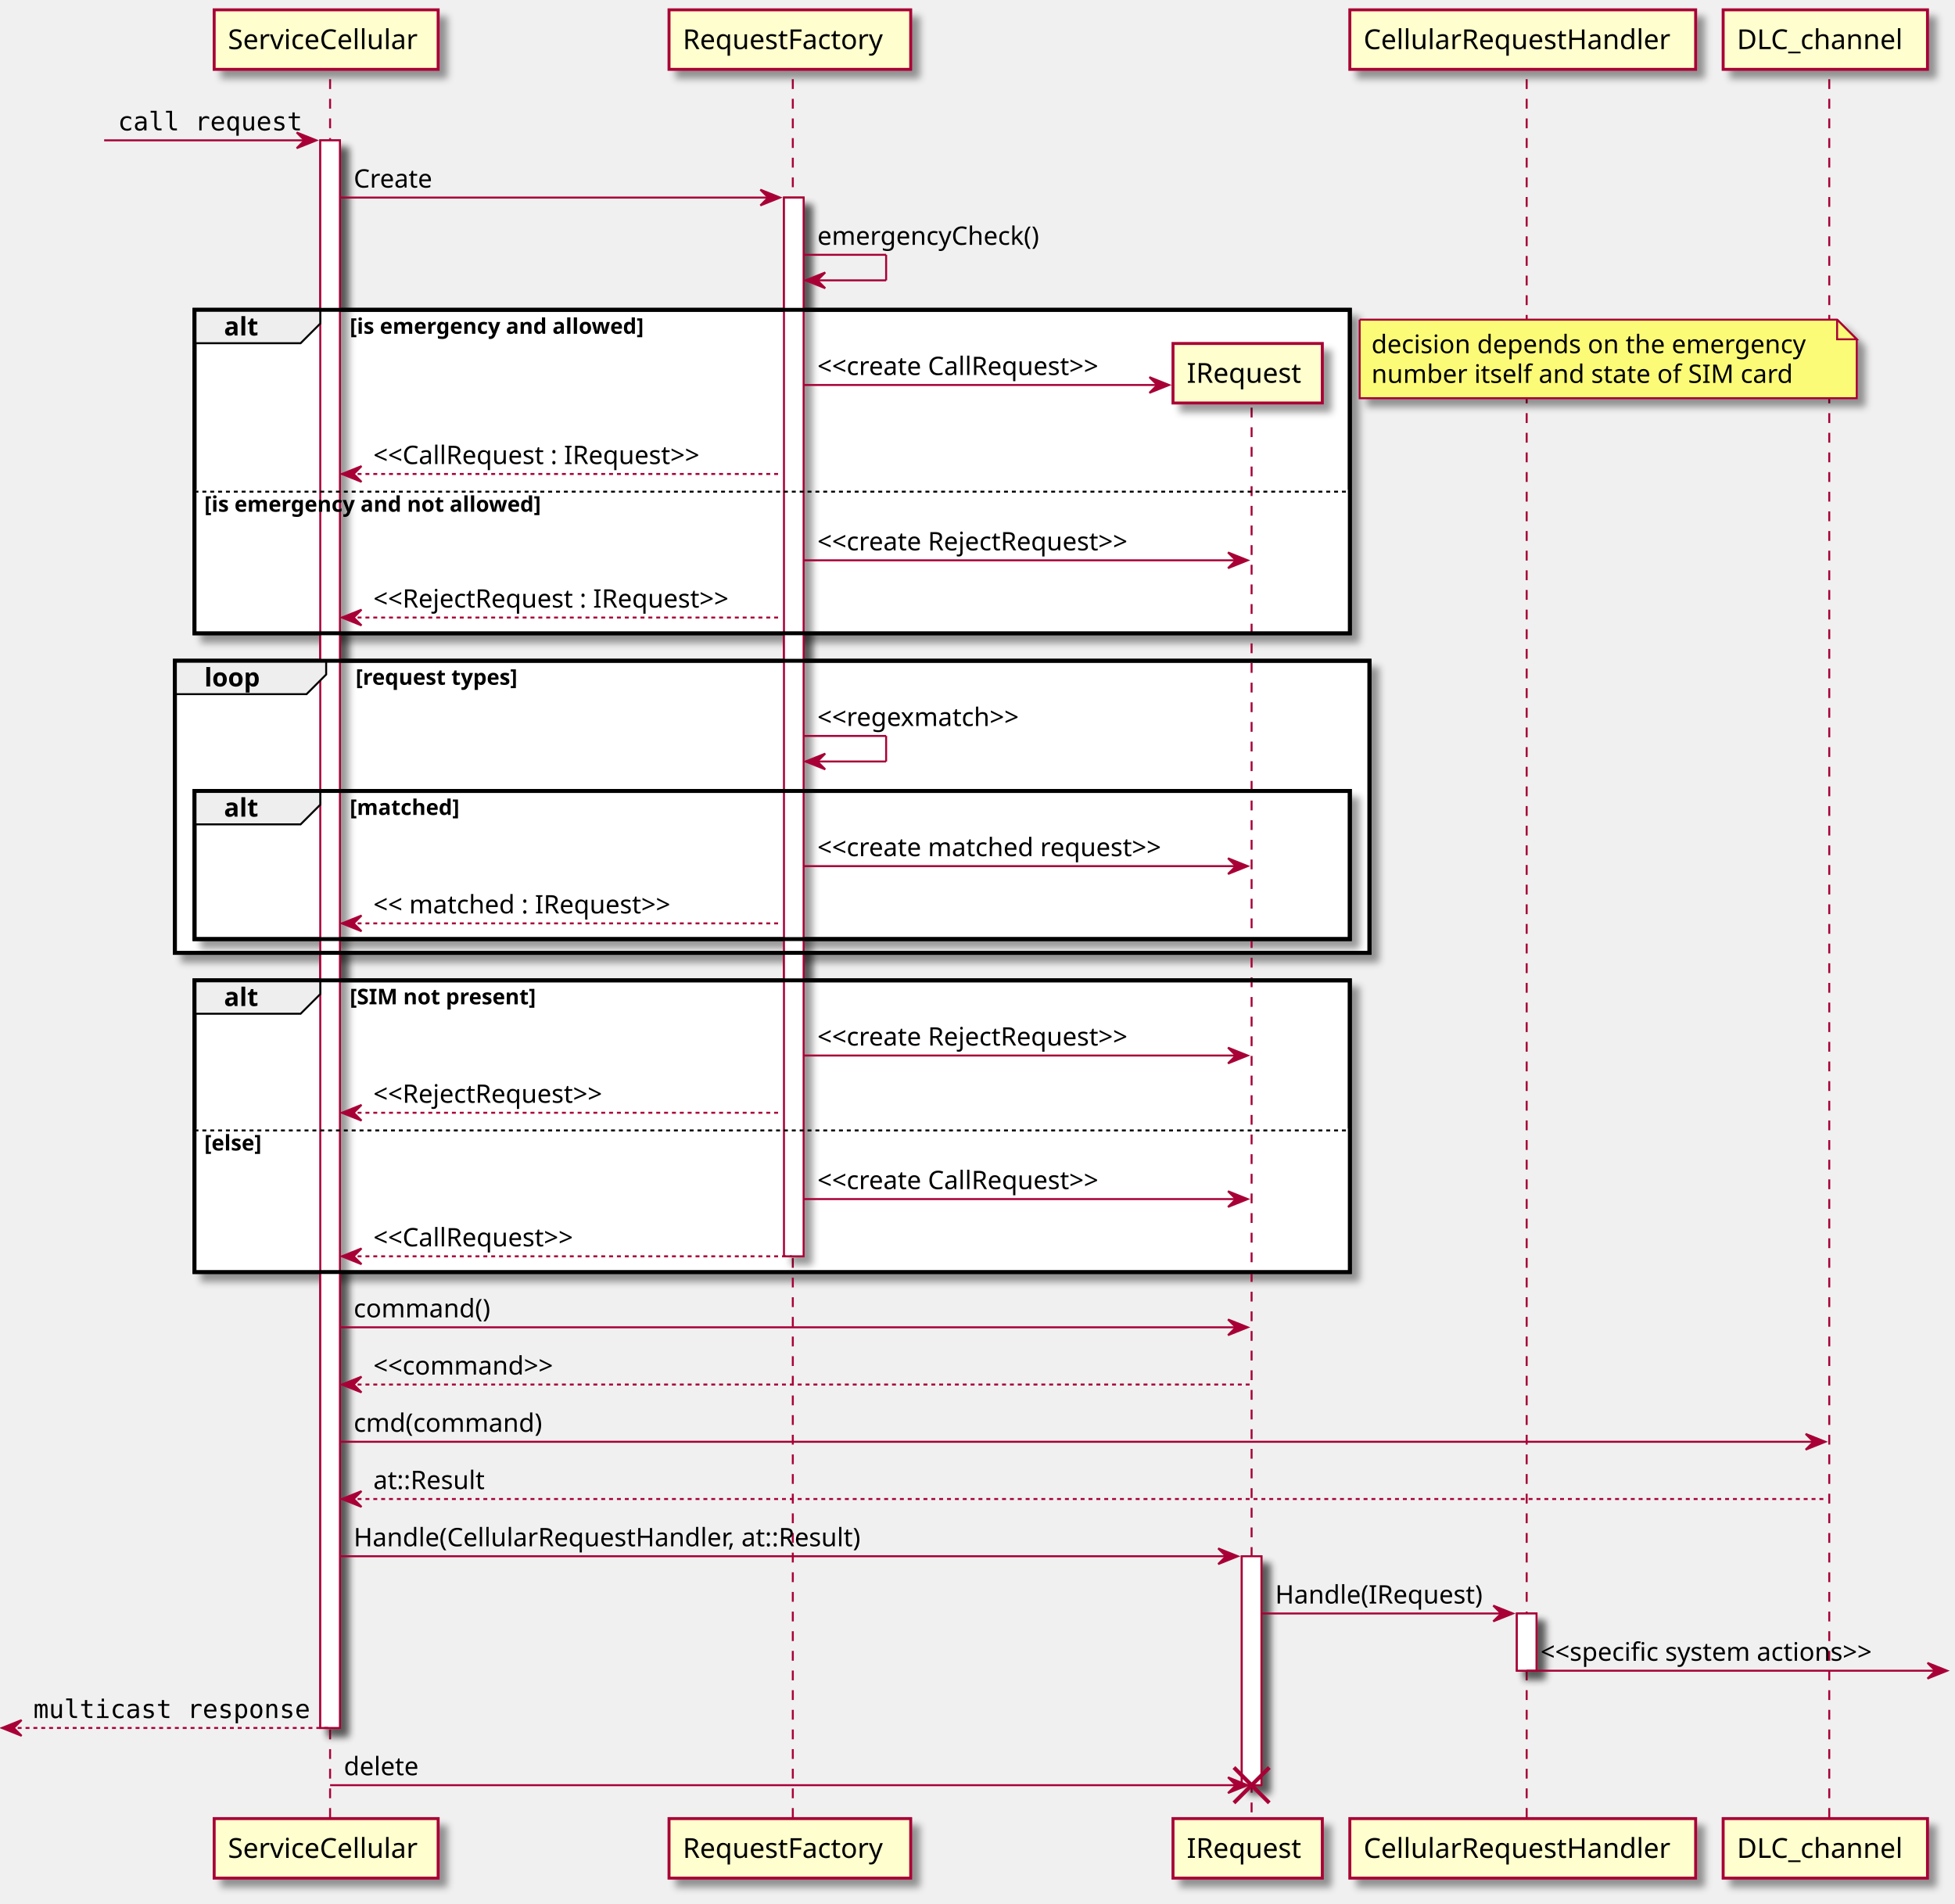
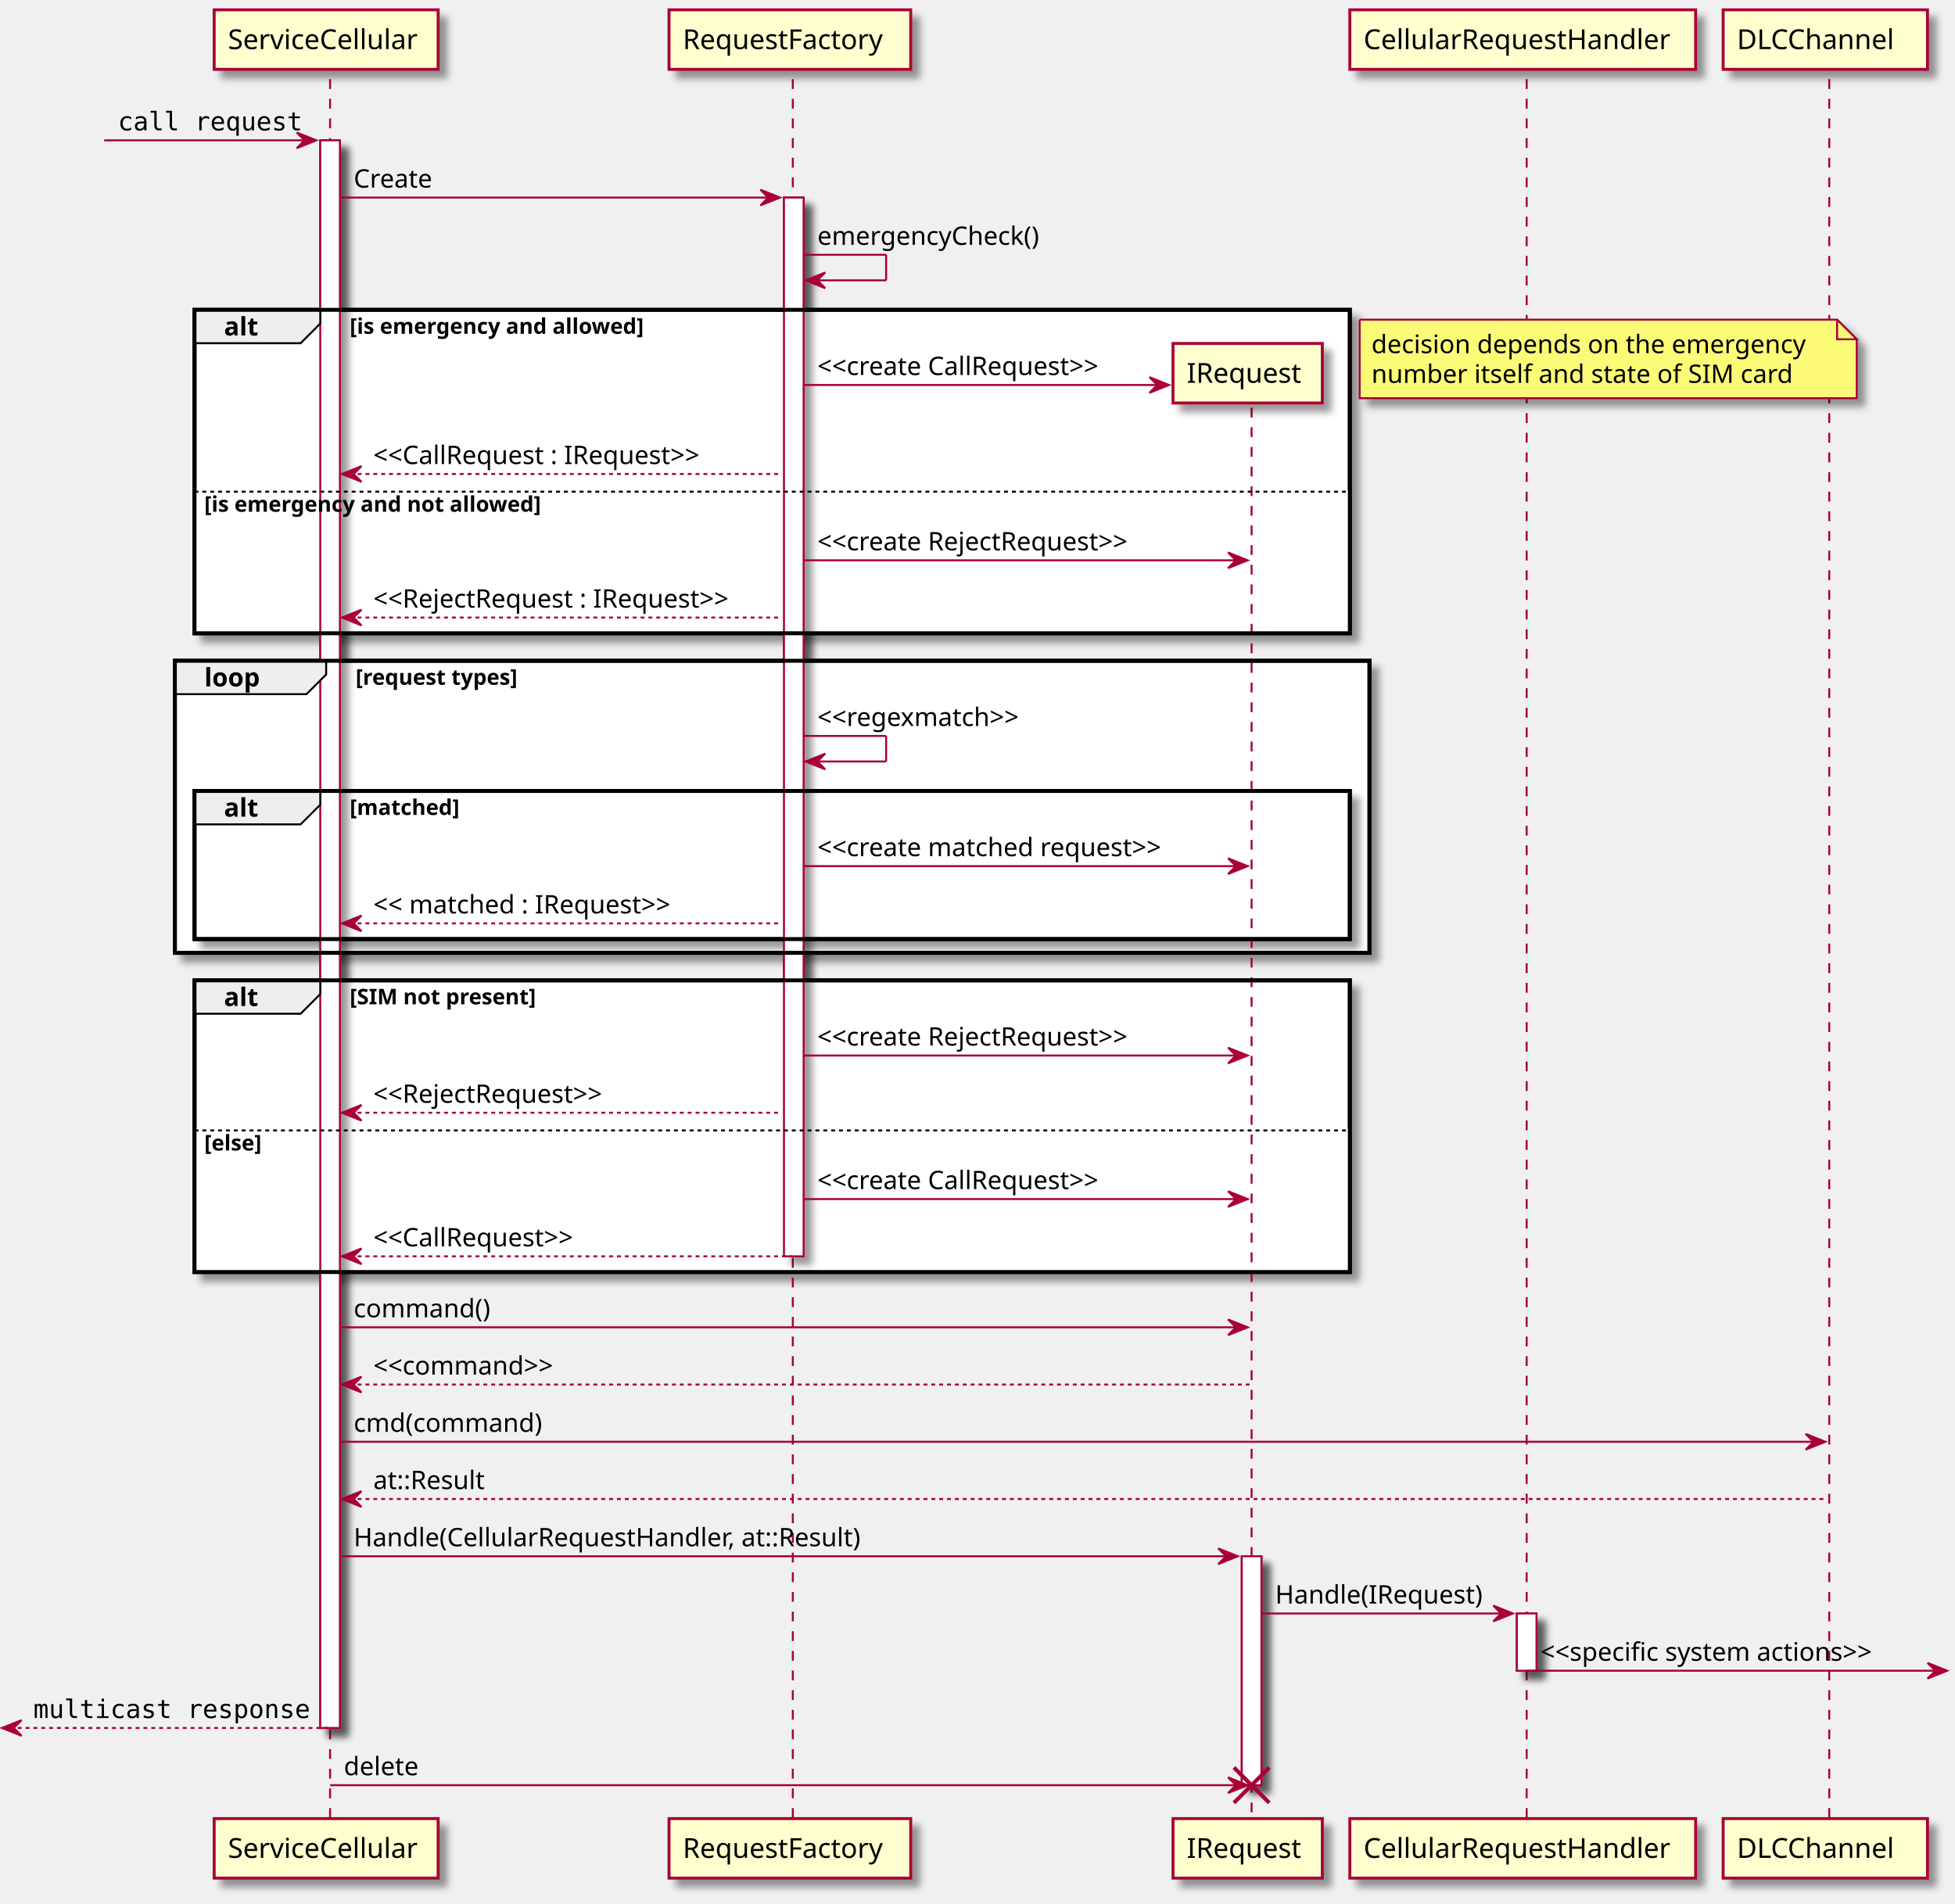
<svg xmlns="http://www.w3.org/2000/svg" contentScriptType="application/ecmascript" contentStyleType="text/css" height="969px" preserveAspectRatio="none" style="width:995px;height:969px;" version="1.1" viewBox="0 0 995 969" width="995px" zoomAndPan="magnify">
  <defs>
    <filter height="300%" id="f1ke4x5lxerpcl" width="300%" x="-1" y="-1">
      <feGaussianBlur result="blurOut" stdDeviation="2.0" />
      <feColorMatrix in="blurOut" result="blurOut2" type="matrix" values="0 0 0 0 0 0 0 0 0 0 0 0 0 0 0 0 0 0 .4 0" />
      <feOffset dx="4.0" dy="4.0" in="blurOut2" result="blurOut3" />
      <feBlend in="SourceGraphic" in2="blurOut3" mode="normal" />
    </filter>
  </defs>
  <g>
    <rect fill="#FFFFFF" filter="url(#f1ke4x5lxerpcl)" height="808.094" style="stroke:#A80036;stroke-width:1.0;" width="10" x="163" y="71.43" />
    <rect fill="#FFFFFF" filter="url(#f1ke4x5lxerpcl)" height="538.898" style="stroke:#A80036;stroke-width:1.0;" width="10" x="399" y="100.562" />
    <rect fill="#FFFFFF" filter="url(#f1ke4x5lxerpcl)" height="116.531" style="stroke:#A80036;stroke-width:1.0;" width="10" x="632" y="792.125" />
    <rect fill="#FFFFFF" filter="url(#f1ke4x5lxerpcl)" height="29.133" style="stroke:#A80036;stroke-width:1.0;" width="10" x="772" y="821.258" />
    <rect fill="#FFFFFF" filter="url(#f1ke4x5lxerpcl)" height="164.633" style="stroke:#000000;stroke-width:2.0;" width="588" x="99" y="157.695" />
    <rect fill="#FFFFFF" height="73.07" style="stroke:none;stroke-width:1.0;" width="588" x="99" y="249.258" />
    <rect fill="#FFFFFF" filter="url(#f1ke4x5lxerpcl)" height="148.664" style="stroke:#000000;stroke-width:2.0;" width="608" x="89" y="336.328" />
    <rect fill="#FFFFFF" filter="url(#f1ke4x5lxerpcl)" height="75.398" style="stroke:#000000;stroke-width:2.0;" width="588" x="99" y="402.594" />
    <rect fill="#FFFFFF" filter="url(#f1ke4x5lxerpcl)" height="148.469" style="stroke:#000000;stroke-width:2.0;" width="588" x="99" y="498.992" />
    <rect fill="#FFFFFF" height="73.07" style="stroke:none;stroke-width:1.0;" width="588" x="99" y="574.391" />
    <line style="stroke:#A80036;stroke-width:1.0;stroke-dasharray:5.0,5.0;" x1="168" x2="168" y1="40.297" y2="926.656" />
    <line style="stroke:#A80036;stroke-width:1.0;stroke-dasharray:5.0,5.0;" x1="403.5" x2="403.5" y1="40.297" y2="926.656" />
    <line style="stroke:#A80036;stroke-width:1.0;stroke-dasharray:5.0,5.0;" x1="637" x2="637" y1="207.477" y2="926.656" />
    <line style="stroke:#A80036;stroke-width:1.0;stroke-dasharray:5.0,5.0;" x1="777" x2="777" y1="40.297" y2="926.656" />
    <line style="stroke:#A80036;stroke-width:1.0;stroke-dasharray:5.0,5.0;" x1="931" x2="931" y1="40.297" y2="926.656" />
    <rect fill="#FEFECE" filter="url(#f1ke4x5lxerpcl)" height="30.297" style="stroke:#A80036;stroke-width:1.5;" width="114" x="109" y="5" />
    <text fill="#000000" font-family="sans-serif" font-size="14" lengthAdjust="spacing" textLength="100" x="116" y="24.995">ServiceCellular</text>
    <rect fill="#FEFECE" filter="url(#f1ke4x5lxerpcl)" height="30.297" style="stroke:#A80036;stroke-width:1.5;" width="114" x="109" y="925.656" />
    <text fill="#000000" font-family="sans-serif" font-size="14" lengthAdjust="spacing" textLength="100" x="116" y="945.651">ServiceCellular</text>
    <rect fill="#FEFECE" filter="url(#f1ke4x5lxerpcl)" height="30.297" style="stroke:#A80036;stroke-width:1.5;" width="123" x="340.5" y="5" />
    <text fill="#000000" font-family="sans-serif" font-size="14" lengthAdjust="spacing" textLength="109" x="347.5" y="24.995">RequestFactory</text>
    <rect fill="#FEFECE" filter="url(#f1ke4x5lxerpcl)" height="30.297" style="stroke:#A80036;stroke-width:1.5;" width="123" x="340.5" y="925.656" />
    <text fill="#000000" font-family="sans-serif" font-size="14" lengthAdjust="spacing" textLength="109" x="347.5" y="945.651">RequestFactory</text>
    <rect fill="#FEFECE" filter="url(#f1ke4x5lxerpcl)" height="30.297" style="stroke:#A80036;stroke-width:1.5;" width="76" x="597" y="925.656" />
    <text fill="#000000" font-family="sans-serif" font-size="14" lengthAdjust="spacing" textLength="62" x="604" y="945.651">IRequest</text>
    <rect fill="#FEFECE" filter="url(#f1ke4x5lxerpcl)" height="30.297" style="stroke:#A80036;stroke-width:1.5;" width="176" x="687" y="5" />
    <text fill="#000000" font-family="sans-serif" font-size="14" lengthAdjust="spacing" textLength="162" x="694" y="24.995">CellularRequestHandler</text>
    <rect fill="#FEFECE" filter="url(#f1ke4x5lxerpcl)" height="30.297" style="stroke:#A80036;stroke-width:1.5;" width="176" x="687" y="925.656" />
    <text fill="#000000" font-family="sans-serif" font-size="14" lengthAdjust="spacing" textLength="162" x="694" y="945.651">CellularRequestHandler</text>
    <rect fill="#FEFECE" filter="url(#f1ke4x5lxerpcl)" height="30.297" style="stroke:#A80036;stroke-width:1.5;" width="104" x="877" y="5" />
-     <text fill="#000000" font-family="sans-serif" font-size="14" lengthAdjust="spacing" textLength="90" x="884" y="24.995">DLC_channel</text>
+     <text fill="#000000" font-family="sans-serif" font-size="14" lengthAdjust="spacing" textLength="90" x="884" y="24.995">DLCChannel</text>
    <rect fill="#FEFECE" filter="url(#f1ke4x5lxerpcl)" height="30.297" style="stroke:#A80036;stroke-width:1.5;" width="104" x="877" y="925.656" />
-     <text fill="#000000" font-family="sans-serif" font-size="14" lengthAdjust="spacing" textLength="90" x="884" y="945.651">DLC_channel</text>
+     <text fill="#000000" font-family="sans-serif" font-size="14" lengthAdjust="spacing" textLength="90" x="884" y="945.651">DLCChannel</text>
    <rect fill="#FFFFFF" filter="url(#f1ke4x5lxerpcl)" height="808.094" style="stroke:#A80036;stroke-width:1.0;" width="10" x="163" y="71.43" />
    <rect fill="#FFFFFF" filter="url(#f1ke4x5lxerpcl)" height="538.898" style="stroke:#A80036;stroke-width:1.0;" width="10" x="399" y="100.562" />
    <rect fill="#FFFFFF" filter="url(#f1ke4x5lxerpcl)" height="116.531" style="stroke:#A80036;stroke-width:1.0;" width="10" x="632" y="792.125" />
    <rect fill="#FFFFFF" filter="url(#f1ke4x5lxerpcl)" height="29.133" style="stroke:#A80036;stroke-width:1.0;" width="10" x="772" y="821.258" />
    <polygon fill="#A80036" points="151,67.43,161,71.43,151,75.43,155,71.43" style="stroke:#A80036;stroke-width:1.0;" />
    <line style="stroke:#A80036;stroke-width:1.0;" x1="53" x2="157" y1="71.43" y2="71.43" />
    <text fill="#000000" font-family="monospace" font-size="13" lengthAdjust="spacing" textLength="96" x="60" y="66.364">call request</text>
    <polygon fill="#A80036" points="387,96.562,397,100.562,387,104.562,391,100.562" style="stroke:#A80036;stroke-width:1.0;" />
    <line style="stroke:#A80036;stroke-width:1.0;" x1="173" x2="393" y1="100.562" y2="100.562" />
    <text fill="#000000" font-family="sans-serif" font-size="13" lengthAdjust="spacing" textLength="43" x="180" y="95.497">Create</text>
    <line style="stroke:#A80036;stroke-width:1.0;" x1="409" x2="451" y1="129.695" y2="129.695" />
    <line style="stroke:#A80036;stroke-width:1.0;" x1="451" x2="451" y1="129.695" y2="142.695" />
    <line style="stroke:#A80036;stroke-width:1.0;" x1="410" x2="451" y1="142.695" y2="142.695" />
    <polygon fill="#A80036" points="420,138.695,410,142.695,420,146.695,416,142.695" style="stroke:#A80036;stroke-width:1.0;" />
    <text fill="#000000" font-family="sans-serif" font-size="13" lengthAdjust="spacing" textLength="121" x="416" y="124.629">emergencyCheck()</text>
    <path d="M99,157.695 L163,157.695 L163,164.695 L153,174.695 L99,174.695 L99,157.695 " fill="#EEEEEE" style="stroke:#000000;stroke-width:1.0;" />
    <rect fill="none" height="164.633" style="stroke:#000000;stroke-width:2.0;" width="588" x="99" y="157.695" />
    <text fill="#000000" font-family="sans-serif" font-size="13" font-weight="bold" lengthAdjust="spacing" textLength="19" x="114" y="170.762">alt</text>
    <text fill="#000000" font-family="sans-serif" font-size="11" font-weight="bold" lengthAdjust="spacing" textLength="178" x="178" y="169.906">[is emergency and allowed]</text>
    <path d="M692,162.695 L692,202.695 L945,202.695 L945,172.695 L935,162.695 L692,162.695 " fill="#FBFB77" filter="url(#f1ke4x5lxerpcl)" style="stroke:#A80036;stroke-width:1.0;" />
    <path d="M935,162.695 L935,172.695 L945,172.695 L935,162.695 " fill="#FBFB77" style="stroke:#A80036;stroke-width:1.0;" />
    <text fill="#000000" font-family="sans-serif" font-size="13" lengthAdjust="spacing" textLength="232" x="698" y="179.762">decision depends on the emergency</text>
    <text fill="#000000" font-family="sans-serif" font-size="13" lengthAdjust="spacing" textLength="224" x="698" y="194.895">number itself and state of SIM card</text>
    <polygon fill="#A80036" points="585,191.961,595,195.961,585,199.961,589,195.961" style="stroke:#A80036;stroke-width:1.0;" />
    <line style="stroke:#A80036;stroke-width:1.0;" x1="409" x2="591" y1="195.961" y2="195.961" />
    <text fill="#000000" font-family="sans-serif" font-size="13" lengthAdjust="spacing" textLength="164" x="416" y="190.895">&lt;&lt;create CallRequest&gt;&gt;</text>
    <rect fill="#FEFECE" filter="url(#f1ke4x5lxerpcl)" height="30.297" style="stroke:#A80036;stroke-width:1.5;" width="76" x="597" y="174.828" />
    <text fill="#000000" font-family="sans-serif" font-size="14" lengthAdjust="spacing" textLength="62" x="604" y="194.823">IRequest</text>
    <polygon fill="#A80036" points="184,237.258,174,241.258,184,245.258,180,241.258" style="stroke:#A80036;stroke-width:1.0;" />
    <line style="stroke:#A80036;stroke-width:1.0;stroke-dasharray:2.0,2.0;" x1="178" x2="398" y1="241.258" y2="241.258" />
    <text fill="#000000" font-family="sans-serif" font-size="13" lengthAdjust="spacing" textLength="186" x="190" y="236.192">&lt;&lt;CallRequest : IRequest&gt;&gt;</text>
    <line style="stroke:#000000;stroke-width:1.0;stroke-dasharray:2.0,2.0;" x1="99" x2="687" y1="250.258" y2="250.258" />
    <text fill="#000000" font-family="sans-serif" font-size="11" font-weight="bold" lengthAdjust="spacing" textLength="203" x="104" y="260.468">[is emergency and not allowed]</text>
    <polygon fill="#A80036" points="625,281.195,635,285.195,625,289.195,629,285.195" style="stroke:#A80036;stroke-width:1.0;" />
    <line style="stroke:#A80036;stroke-width:1.0;" x1="409" x2="631" y1="285.195" y2="285.195" />
    <text fill="#000000" font-family="sans-serif" font-size="13" lengthAdjust="spacing" textLength="180" x="416" y="280.129">&lt;&lt;create RejectRequest&gt;&gt;</text>
    <polygon fill="#A80036" points="184,310.328,174,314.328,184,318.328,180,314.328" style="stroke:#A80036;stroke-width:1.0;" />
    <line style="stroke:#A80036;stroke-width:1.0;stroke-dasharray:2.0,2.0;" x1="178" x2="398" y1="314.328" y2="314.328" />
    <text fill="#000000" font-family="sans-serif" font-size="13" lengthAdjust="spacing" textLength="202" x="190" y="309.262">&lt;&lt;RejectRequest : IRequest&gt;&gt;</text>
    <path d="M89,336.328 L166,336.328 L166,343.328 L156,353.328 L89,353.328 L89,336.328 " fill="#EEEEEE" style="stroke:#000000;stroke-width:1.0;" />
    <rect fill="none" height="148.664" style="stroke:#000000;stroke-width:2.0;" width="608" x="89" y="336.328" />
    <text fill="#000000" font-family="sans-serif" font-size="13" font-weight="bold" lengthAdjust="spacing" textLength="32" x="104" y="349.395">loop</text>
    <text fill="#000000" font-family="sans-serif" font-size="11" font-weight="bold" lengthAdjust="spacing" textLength="98" x="181" y="348.539">[request types]</text>
    <line style="stroke:#A80036;stroke-width:1.0;" x1="409" x2="451" y1="374.594" y2="374.594" />
    <line style="stroke:#A80036;stroke-width:1.0;" x1="451" x2="451" y1="374.594" y2="387.594" />
    <line style="stroke:#A80036;stroke-width:1.0;" x1="410" x2="451" y1="387.594" y2="387.594" />
    <polygon fill="#A80036" points="420,383.594,410,387.594,420,391.594,416,387.594" style="stroke:#A80036;stroke-width:1.0;" />
    <text fill="#000000" font-family="sans-serif" font-size="13" lengthAdjust="spacing" textLength="121" x="416" y="369.528">&lt;&lt;regexmatch&gt;&gt;</text>
    <path d="M99,402.594 L163,402.594 L163,409.594 L153,419.594 L99,419.594 L99,402.594 " fill="#EEEEEE" style="stroke:#000000;stroke-width:1.0;" />
    <rect fill="none" height="75.398" style="stroke:#000000;stroke-width:2.0;" width="588" x="99" y="402.594" />
    <text fill="#000000" font-family="sans-serif" font-size="13" font-weight="bold" lengthAdjust="spacing" textLength="19" x="114" y="415.661">alt</text>
    <text fill="#000000" font-family="sans-serif" font-size="11" font-weight="bold" lengthAdjust="spacing" textLength="65" x="178" y="414.804">[matched]</text>
    <polygon fill="#A80036" points="625,436.859,635,440.859,625,444.859,629,440.859" style="stroke:#A80036;stroke-width:1.0;" />
    <line style="stroke:#A80036;stroke-width:1.0;" x1="409" x2="631" y1="440.859" y2="440.859" />
    <text fill="#000000" font-family="sans-serif" font-size="13" lengthAdjust="spacing" textLength="199" x="416" y="435.793">&lt;&lt;create matched request&gt;&gt;</text>
    <polygon fill="#A80036" points="184,465.992,174,469.992,184,473.992,180,469.992" style="stroke:#A80036;stroke-width:1.0;" />
    <line style="stroke:#A80036;stroke-width:1.0;stroke-dasharray:2.0,2.0;" x1="178" x2="398" y1="469.992" y2="469.992" />
    <text fill="#000000" font-family="sans-serif" font-size="13" lengthAdjust="spacing" textLength="172" x="190" y="464.926">&lt;&lt; matched : IRequest&gt;&gt;</text>
    <path d="M99,498.992 L163,498.992 L163,505.992 L153,515.992 L99,515.992 L99,498.992 " fill="#EEEEEE" style="stroke:#000000;stroke-width:1.0;" />
    <rect fill="none" height="148.469" style="stroke:#000000;stroke-width:2.0;" width="588" x="99" y="498.992" />
    <text fill="#000000" font-family="sans-serif" font-size="13" font-weight="bold" lengthAdjust="spacing" textLength="19" x="114" y="512.059">alt</text>
    <text fill="#000000" font-family="sans-serif" font-size="11" font-weight="bold" lengthAdjust="spacing" textLength="111" x="178" y="511.203">[SIM not present]</text>
    <polygon fill="#A80036" points="625,533.258,635,537.258,625,541.258,629,537.258" style="stroke:#A80036;stroke-width:1.0;" />
    <line style="stroke:#A80036;stroke-width:1.0;" x1="409" x2="631" y1="537.258" y2="537.258" />
    <text fill="#000000" font-family="sans-serif" font-size="13" lengthAdjust="spacing" textLength="180" x="416" y="532.192">&lt;&lt;create RejectRequest&gt;&gt;</text>
    <polygon fill="#A80036" points="184,562.391,174,566.391,184,570.391,180,566.391" style="stroke:#A80036;stroke-width:1.0;" />
    <line style="stroke:#A80036;stroke-width:1.0;stroke-dasharray:2.0,2.0;" x1="178" x2="398" y1="566.391" y2="566.391" />
    <text fill="#000000" font-family="sans-serif" font-size="13" lengthAdjust="spacing" textLength="135" x="190" y="561.325">&lt;&lt;RejectRequest&gt;&gt;</text>
    <line style="stroke:#000000;stroke-width:1.0;stroke-dasharray:2.0,2.0;" x1="99" x2="687" y1="575.391" y2="575.391" />
    <text fill="#000000" font-family="sans-serif" font-size="11" font-weight="bold" lengthAdjust="spacing" textLength="37" x="104" y="585.601">[else]</text>
    <polygon fill="#A80036" points="625,606.328,635,610.328,625,614.328,629,610.328" style="stroke:#A80036;stroke-width:1.0;" />
    <line style="stroke:#A80036;stroke-width:1.0;" x1="409" x2="631" y1="610.328" y2="610.328" />
    <text fill="#000000" font-family="sans-serif" font-size="13" lengthAdjust="spacing" textLength="164" x="416" y="605.262">&lt;&lt;create CallRequest&gt;&gt;</text>
    <polygon fill="#A80036" points="184,635.461,174,639.461,184,643.461,180,639.461" style="stroke:#A80036;stroke-width:1.0;" />
    <line style="stroke:#A80036;stroke-width:1.0;stroke-dasharray:2.0,2.0;" x1="178" x2="403" y1="639.461" y2="639.461" />
    <text fill="#000000" font-family="sans-serif" font-size="13" lengthAdjust="spacing" textLength="119" x="190" y="634.395">&lt;&lt;CallRequest&gt;&gt;</text>
    <polygon fill="#A80036" points="625,671.594,635,675.594,625,679.594,629,675.594" style="stroke:#A80036;stroke-width:1.0;" />
    <line style="stroke:#A80036;stroke-width:1.0;" x1="173" x2="631" y1="675.594" y2="675.594" />
    <text fill="#000000" font-family="sans-serif" font-size="13" lengthAdjust="spacing" textLength="75" x="180" y="670.528">command()</text>
    <polygon fill="#A80036" points="184,700.727,174,704.727,184,708.727,180,704.727" style="stroke:#A80036;stroke-width:1.0;" />
    <line style="stroke:#A80036;stroke-width:1.0;stroke-dasharray:2.0,2.0;" x1="178" x2="636" y1="704.727" y2="704.727" />
    <text fill="#000000" font-family="sans-serif" font-size="13" lengthAdjust="spacing" textLength="109" x="190" y="699.661">&lt;&lt;command&gt;&gt;</text>
    <polygon fill="#A80036" points="919,729.859,929,733.859,919,737.859,923,733.859" style="stroke:#A80036;stroke-width:1.0;" />
    <line style="stroke:#A80036;stroke-width:1.0;" x1="173" x2="925" y1="733.859" y2="733.859" />
    <text fill="#000000" font-family="sans-serif" font-size="13" lengthAdjust="spacing" textLength="103" x="180" y="728.793">cmd(command)</text>
    <polygon fill="#A80036" points="184,758.992,174,762.992,184,766.992,180,762.992" style="stroke:#A80036;stroke-width:1.0;" />
    <line style="stroke:#A80036;stroke-width:1.0;stroke-dasharray:2.0,2.0;" x1="178" x2="930" y1="762.992" y2="762.992" />
    <text fill="#000000" font-family="sans-serif" font-size="13" lengthAdjust="spacing" textLength="60" x="190" y="757.926">at::Result</text>
    <polygon fill="#A80036" points="620,788.125,630,792.125,620,796.125,624,792.125" style="stroke:#A80036;stroke-width:1.0;" />
    <line style="stroke:#A80036;stroke-width:1.0;" x1="173" x2="626" y1="792.125" y2="792.125" />
    <text fill="#000000" font-family="sans-serif" font-size="13" lengthAdjust="spacing" textLength="272" x="180" y="787.059">Handle(CellularRequestHandler, at::Result)</text>
    <polygon fill="#A80036" points="760,817.258,770,821.258,760,825.258,764,821.258" style="stroke:#A80036;stroke-width:1.0;" />
    <line style="stroke:#A80036;stroke-width:1.0;" x1="642" x2="766" y1="821.258" y2="821.258" />
    <text fill="#000000" font-family="sans-serif" font-size="13" lengthAdjust="spacing" textLength="110" x="649" y="816.192">Handle(IRequest)</text>
    <polygon fill="#A80036" points="981,846.391,991,850.391,981,854.391,985,850.391" style="stroke:#A80036;stroke-width:1.0;" />
    <line style="stroke:#A80036;stroke-width:1.0;" x1="777" x2="987" y1="850.391" y2="850.391" />
    <text fill="#000000" font-family="sans-serif" font-size="13" lengthAdjust="spacing" textLength="192" x="784" y="845.325">&lt;&lt;specific system actions&gt;&gt;</text>
    <polygon fill="#A80036" points="11,875.523,1,879.523,11,883.523,7,879.523" style="stroke:#A80036;stroke-width:1.0;" />
    <line style="stroke:#A80036;stroke-width:1.0;stroke-dasharray:2.0,2.0;" x1="5" x2="167" y1="879.523" y2="879.523" />
    <text fill="#000000" font-family="monospace" font-size="13" lengthAdjust="spacing" textLength="144" x="17" y="874.457">multicast response</text>
    <polygon fill="#A80036" points="625,904.656,635,908.656,625,912.656,629,908.656" style="stroke:#A80036;stroke-width:1.0;" />
    <line style="stroke:#A80036;stroke-width:1.0;" x1="168" x2="631" y1="908.656" y2="908.656" />
    <text fill="#000000" font-family="sans-serif" font-size="13" lengthAdjust="spacing" textLength="40" x="175" y="903.59">delete</text>
    <line style="stroke:#A80036;stroke-width:2.0;" x1="628" x2="646" y1="899.656" y2="917.656" />
    <line style="stroke:#A80036;stroke-width:2.0;" x1="628" x2="646" y1="917.656" y2="899.656" />
  </g>
</svg>
